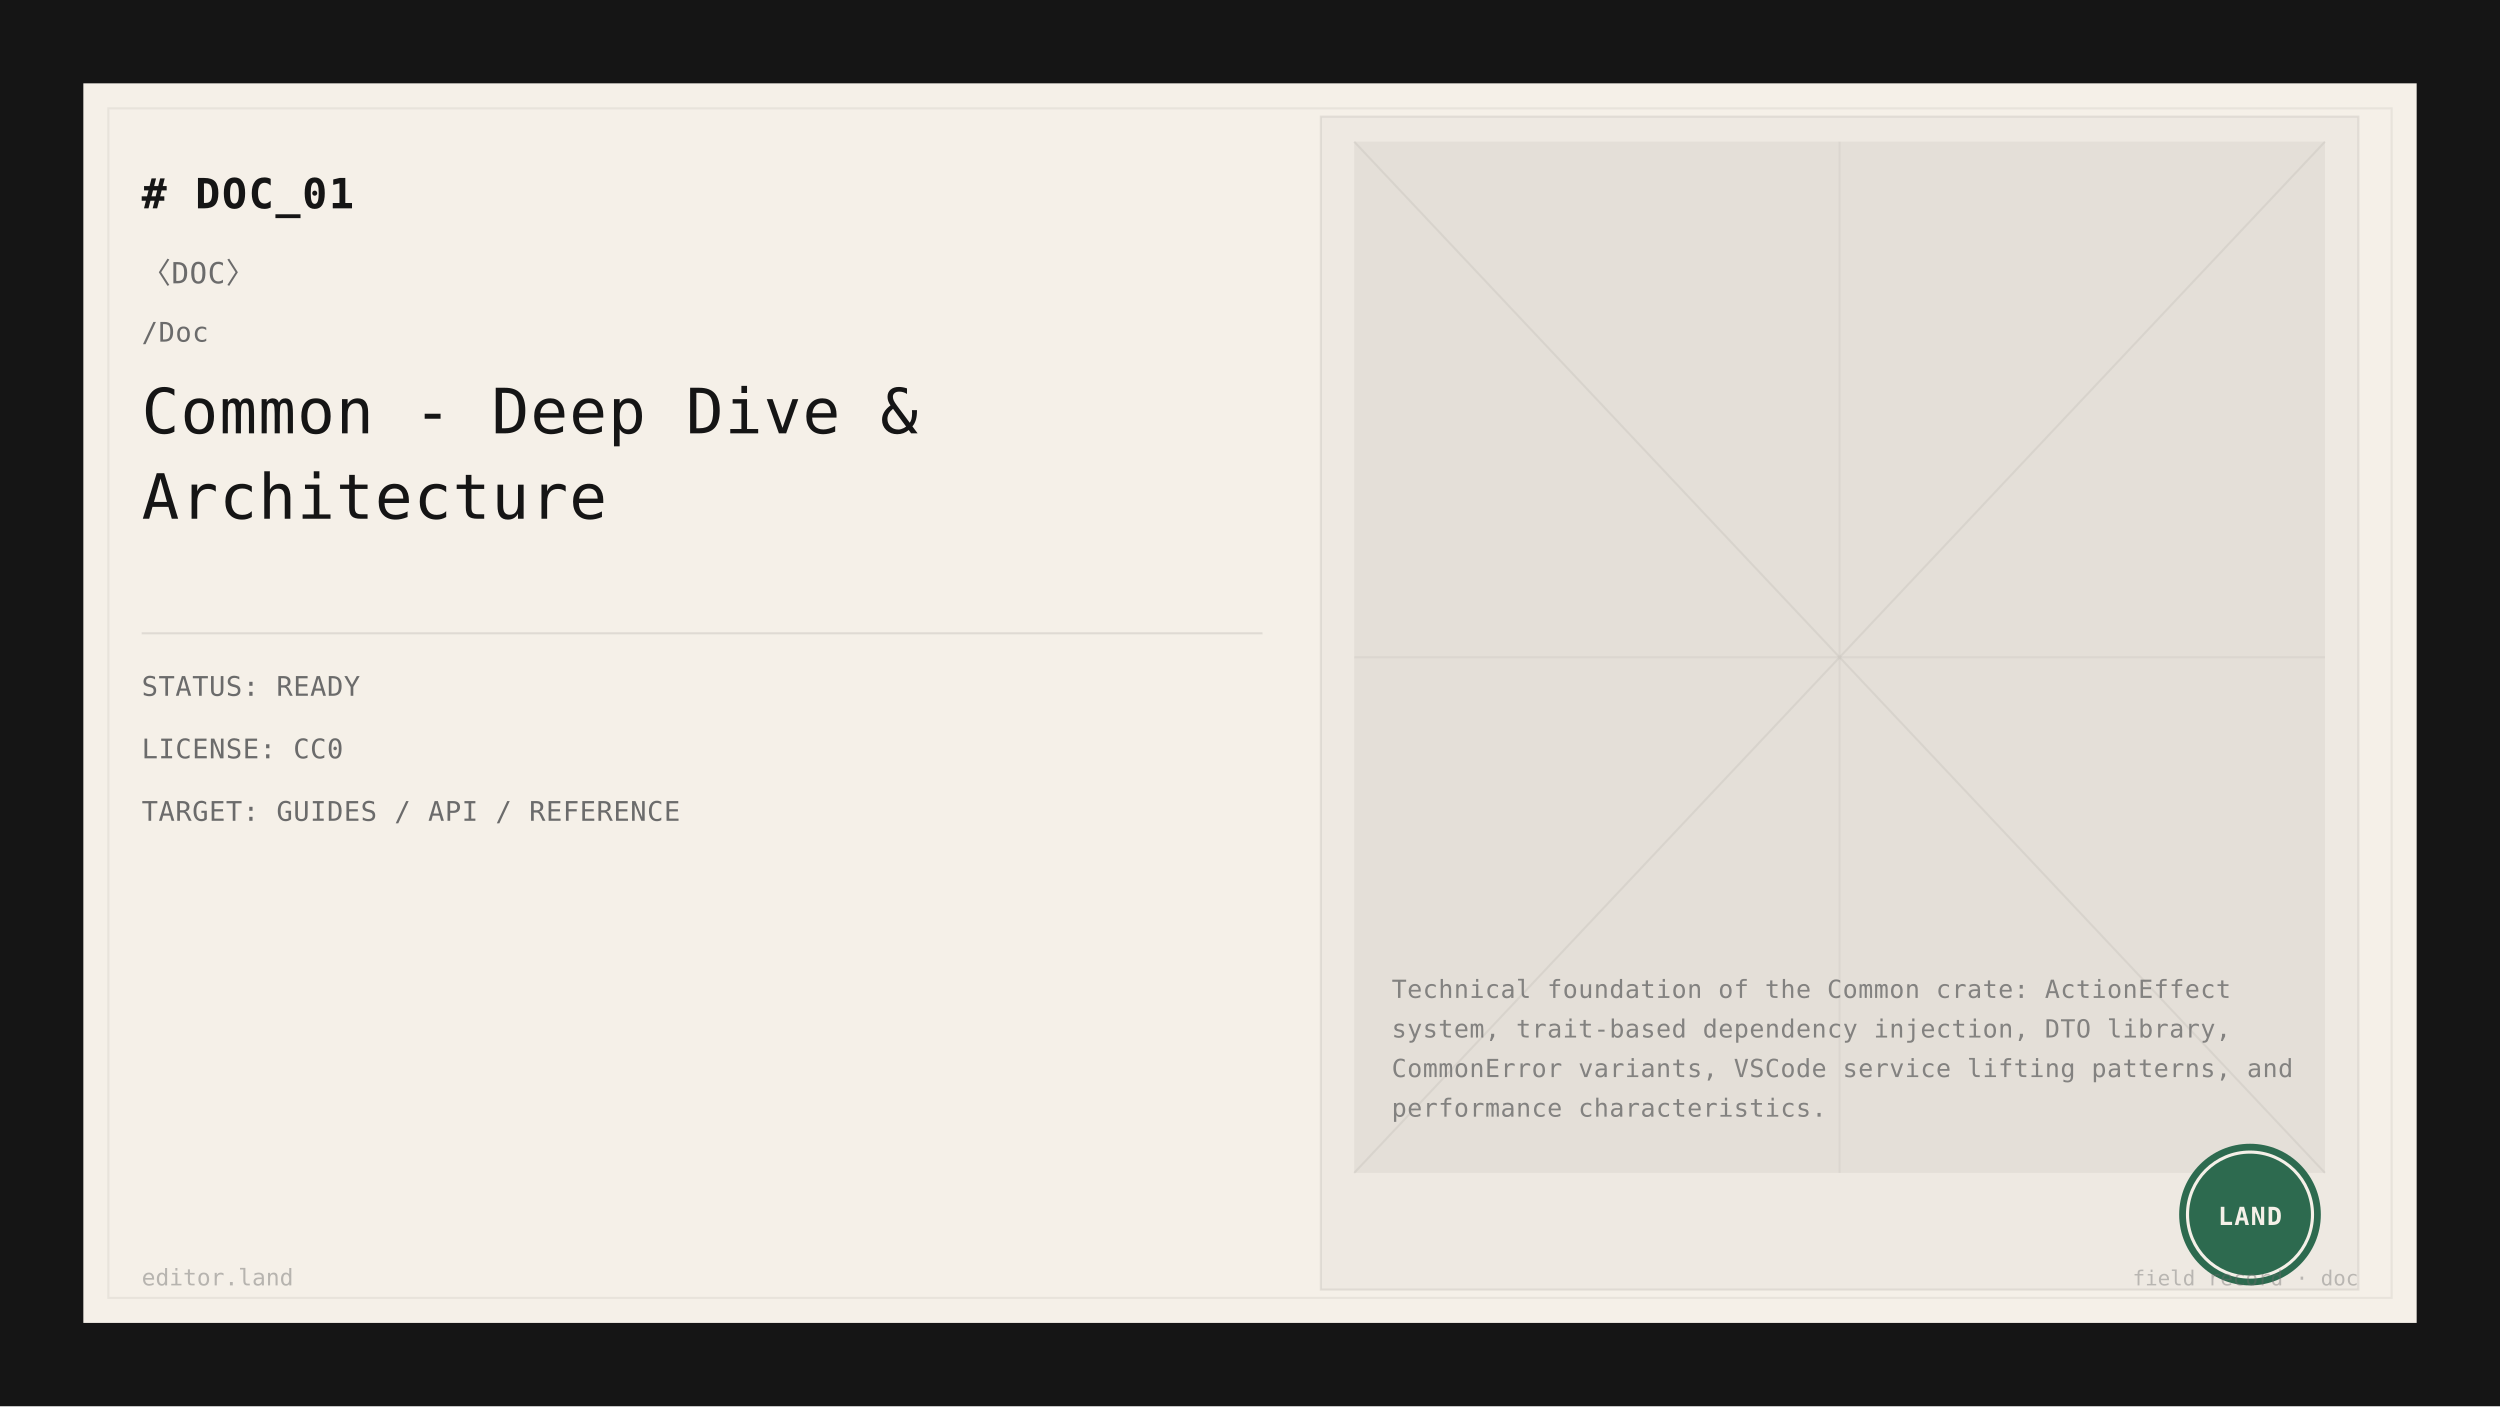
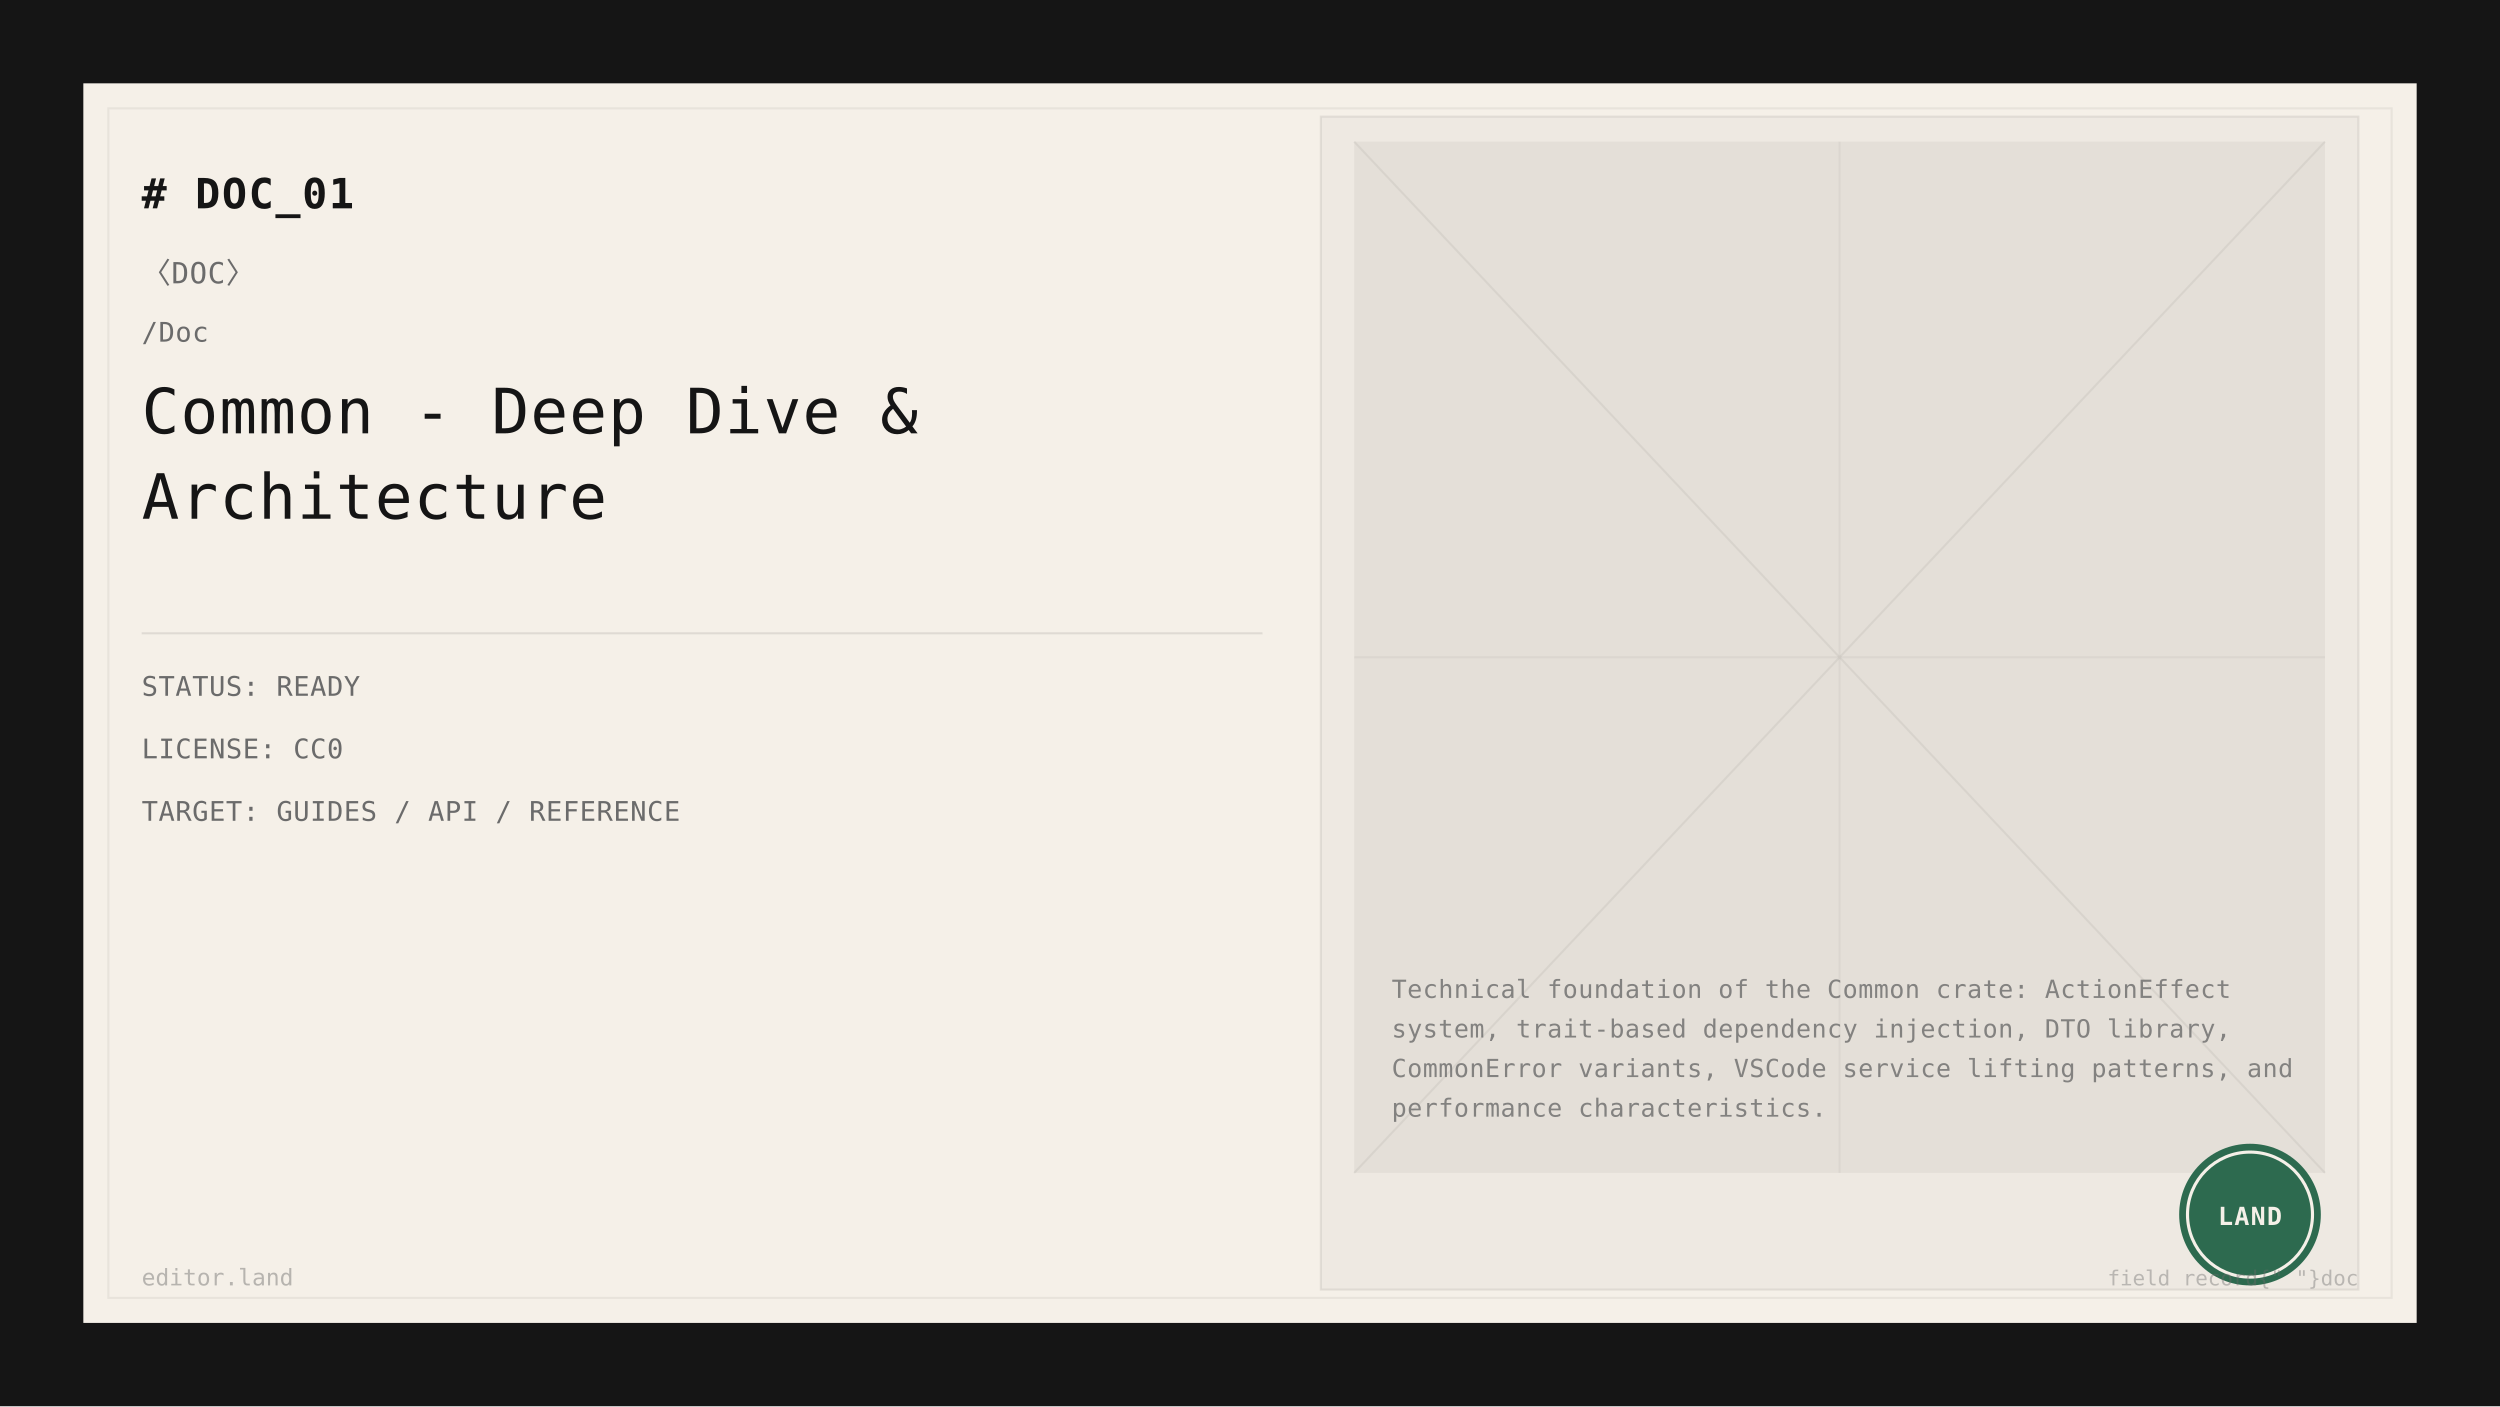
<svg xmlns="http://www.w3.org/2000/svg" width="1200" height="675" viewBox="0 0 1200 675">
  <path fill="#151515" d="M0 0h1200v675H0z" />
  <path fill="#f5f0e8" d="M40 40h1120v595H40z" />
  <path fill="none" stroke="#151515" stroke-opacity=".06" d="M52 52h1096v571H52z" />
  <text x="68" y="100" fill="#151515" font-family="'JetBrains Mono', 'SF Mono', 'Fira Code', monospace" font-size="20" font-weight="600" letter-spacing=".04em"># DOC_01</text>
  <text x="68" y="136" fill="#6b6b6b" font-family="'JetBrains Mono', 'SF Mono', 'Fira Code', monospace" font-size="14" font-weight="400" letter-spacing=".02em">〈DOC〉</text>
  <text x="68" y="164" fill="#6b6b6b" font-family="'JetBrains Mono', 'SF Mono', 'Fira Code', monospace" font-size="13" font-weight="400" letter-spacing=".02em">/Doc</text>
  <text x="68" y="208" fill="#151515" font-family="'JetBrains Mono', 'SF Mono', 'Fira Code', monospace" font-size="30" font-weight="500" letter-spacing=".02em">Common - Deep Dive &amp;</text>
  <text x="68" y="249" fill="#151515" font-family="'JetBrains Mono', 'SF Mono', 'Fira Code', monospace" font-size="30" font-weight="500" letter-spacing=".02em">Architecture</text>
  <path stroke="#151515" stroke-opacity=".1" d="M68 304h538" />
  <text x="68" y="334" fill="#6b6b6b" font-family="'JetBrains Mono', 'SF Mono', 'Fira Code', monospace" font-size="13" font-weight="400" letter-spacing=".02em">STATUS: READY</text>
  <text x="68" y="364" fill="#6b6b6b" font-family="'JetBrains Mono', 'SF Mono', 'Fira Code', monospace" font-size="13" font-weight="400" letter-spacing=".02em">LICENSE: CC0</text>
  <text x="68" y="394" fill="#6b6b6b" font-family="'JetBrains Mono', 'SF Mono', 'Fira Code', monospace" font-size="13" font-weight="400" letter-spacing=".02em">TARGET: GUIDES / API / REFERENCE</text>
  <path fill="#151515" fill-opacity=".03" d="M634 56h498v563H634z" />
  <path fill="none" stroke="#151515" stroke-opacity=".08" d="M634 56h498v563H634z" />
  <path fill="#151515" fill-opacity=".05" d="M650 68h466v495H650z" />
  <path stroke="#151515" stroke-opacity=".06" d="m650 68 466 495m0-495L650 563" />
  <path stroke="#151515" stroke-opacity=".04" d="M883 68v495M650 315.5h466" />
  <text x="668" y="479" fill="#6b6b6b" fill-opacity=".8" font-family="'JetBrains Mono', 'SF Mono', 'Fira Code', monospace" font-size="12" font-weight="400" letter-spacing=".02em">Technical foundation of the Common crate: ActionEffect</text>
  <text x="668" y="498" fill="#6b6b6b" fill-opacity=".8" font-family="'JetBrains Mono', 'SF Mono', 'Fira Code', monospace" font-size="12" font-weight="400" letter-spacing=".02em">system, trait-based dependency injection, DTO library,</text>
  <text x="668" y="517" fill="#6b6b6b" fill-opacity=".8" font-family="'JetBrains Mono', 'SF Mono', 'Fira Code', monospace" font-size="12" font-weight="400" letter-spacing=".02em">CommonError variants, VSCode service lifting patterns, and</text>
  <text x="668" y="536" fill="#6b6b6b" fill-opacity=".8" font-family="'JetBrains Mono', 'SF Mono', 'Fira Code', monospace" font-size="12" font-weight="400" letter-spacing=".02em">performance characteristics.</text>
  <circle cx="1080" cy="583" r="34" fill="#2d6a4f" />
  <circle cx="1080" cy="583" r="30" fill="none" stroke="#f5f0e8" stroke-width="1.5" />
  <text x="1080" y="588" fill="#f5f0e8" font-family="'JetBrains Mono', 'SF Mono', 'Fira Code', monospace" font-size="12" font-weight="600" letter-spacing=".05em" text-anchor="middle">LAND</text>
  <text x="68" y="617" fill="#6b6b6b" fill-opacity=".45" font-family="'JetBrains Mono', 'SF Mono', 'Fira Code', monospace" font-size="11" font-weight="400">editor.land</text>
-   <text x="1132" y="617" fill="#6b6b6b" fill-opacity=".4" font-family="'JetBrains Mono', 'SF Mono', 'Fira Code', monospace" font-size="10" font-weight="400" text-anchor="end">field record · doc</text>
+   <text x="1132" y="617" fill="#6b6b6b" fill-opacity=".4" font-family="'JetBrains Mono', 'SF Mono', 'Fira Code', monospace" font-size="10" font-weight="400" text-anchor="end">field record{" "}doc</text>
</svg>
